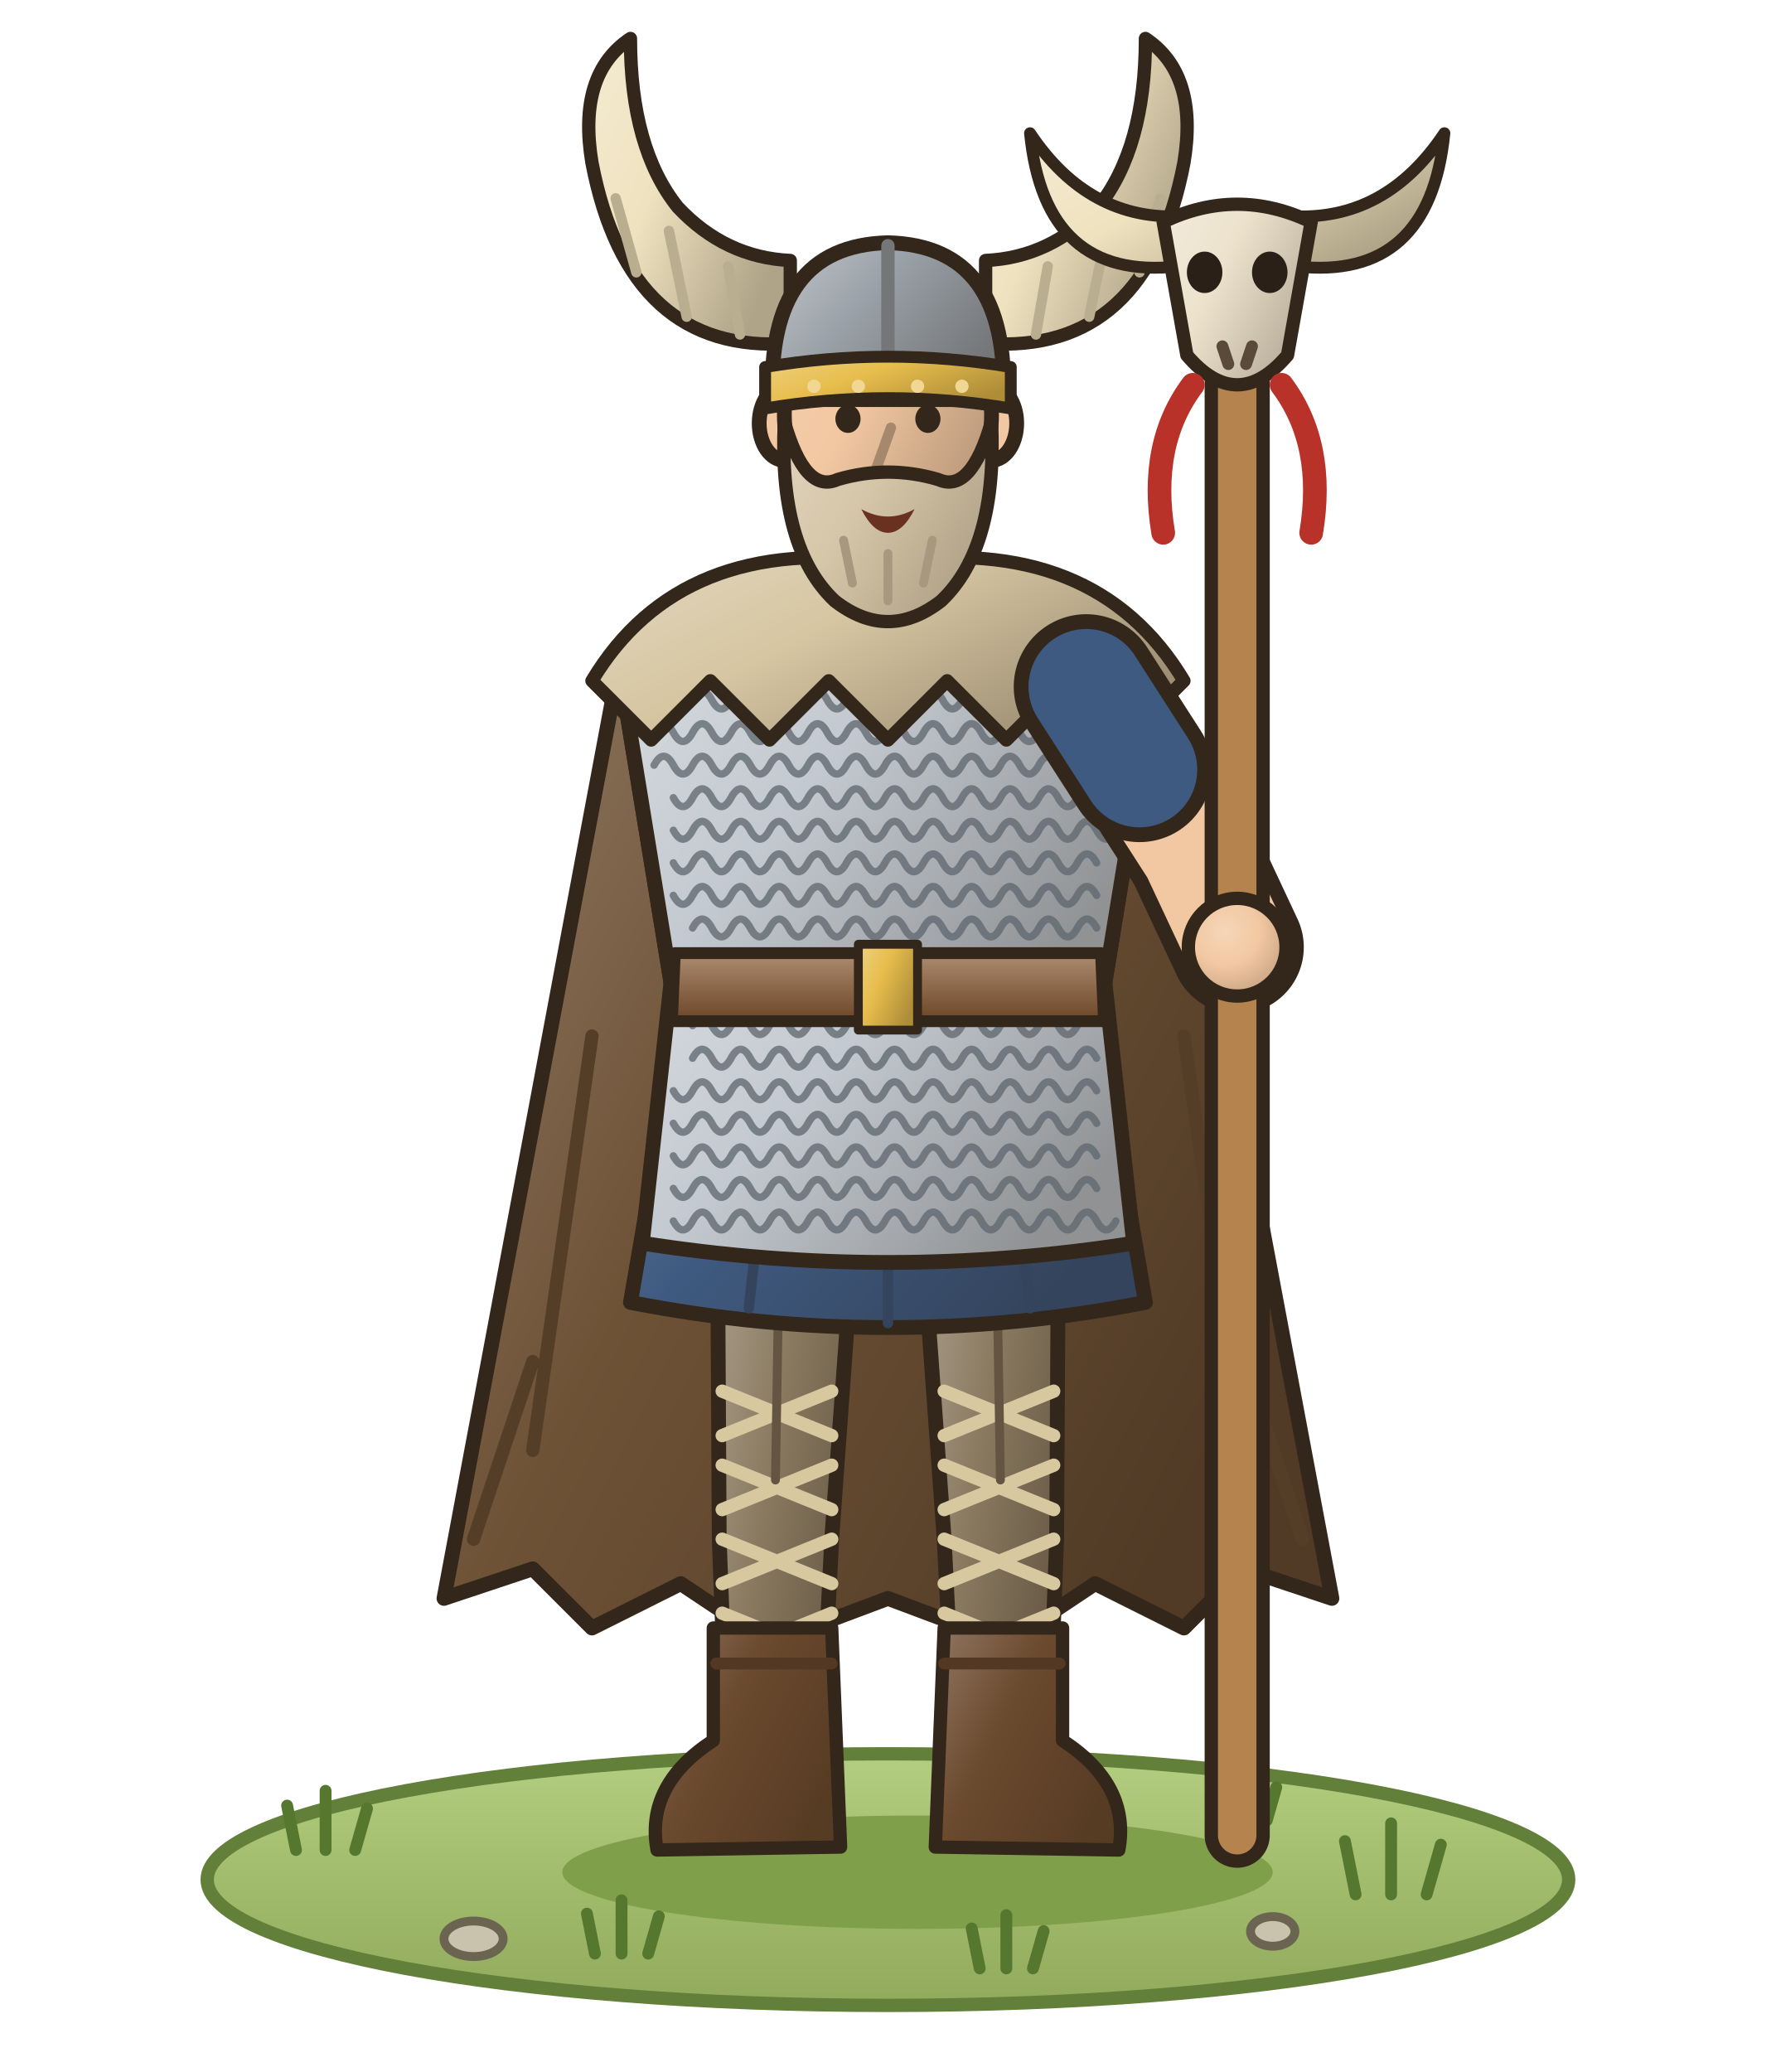
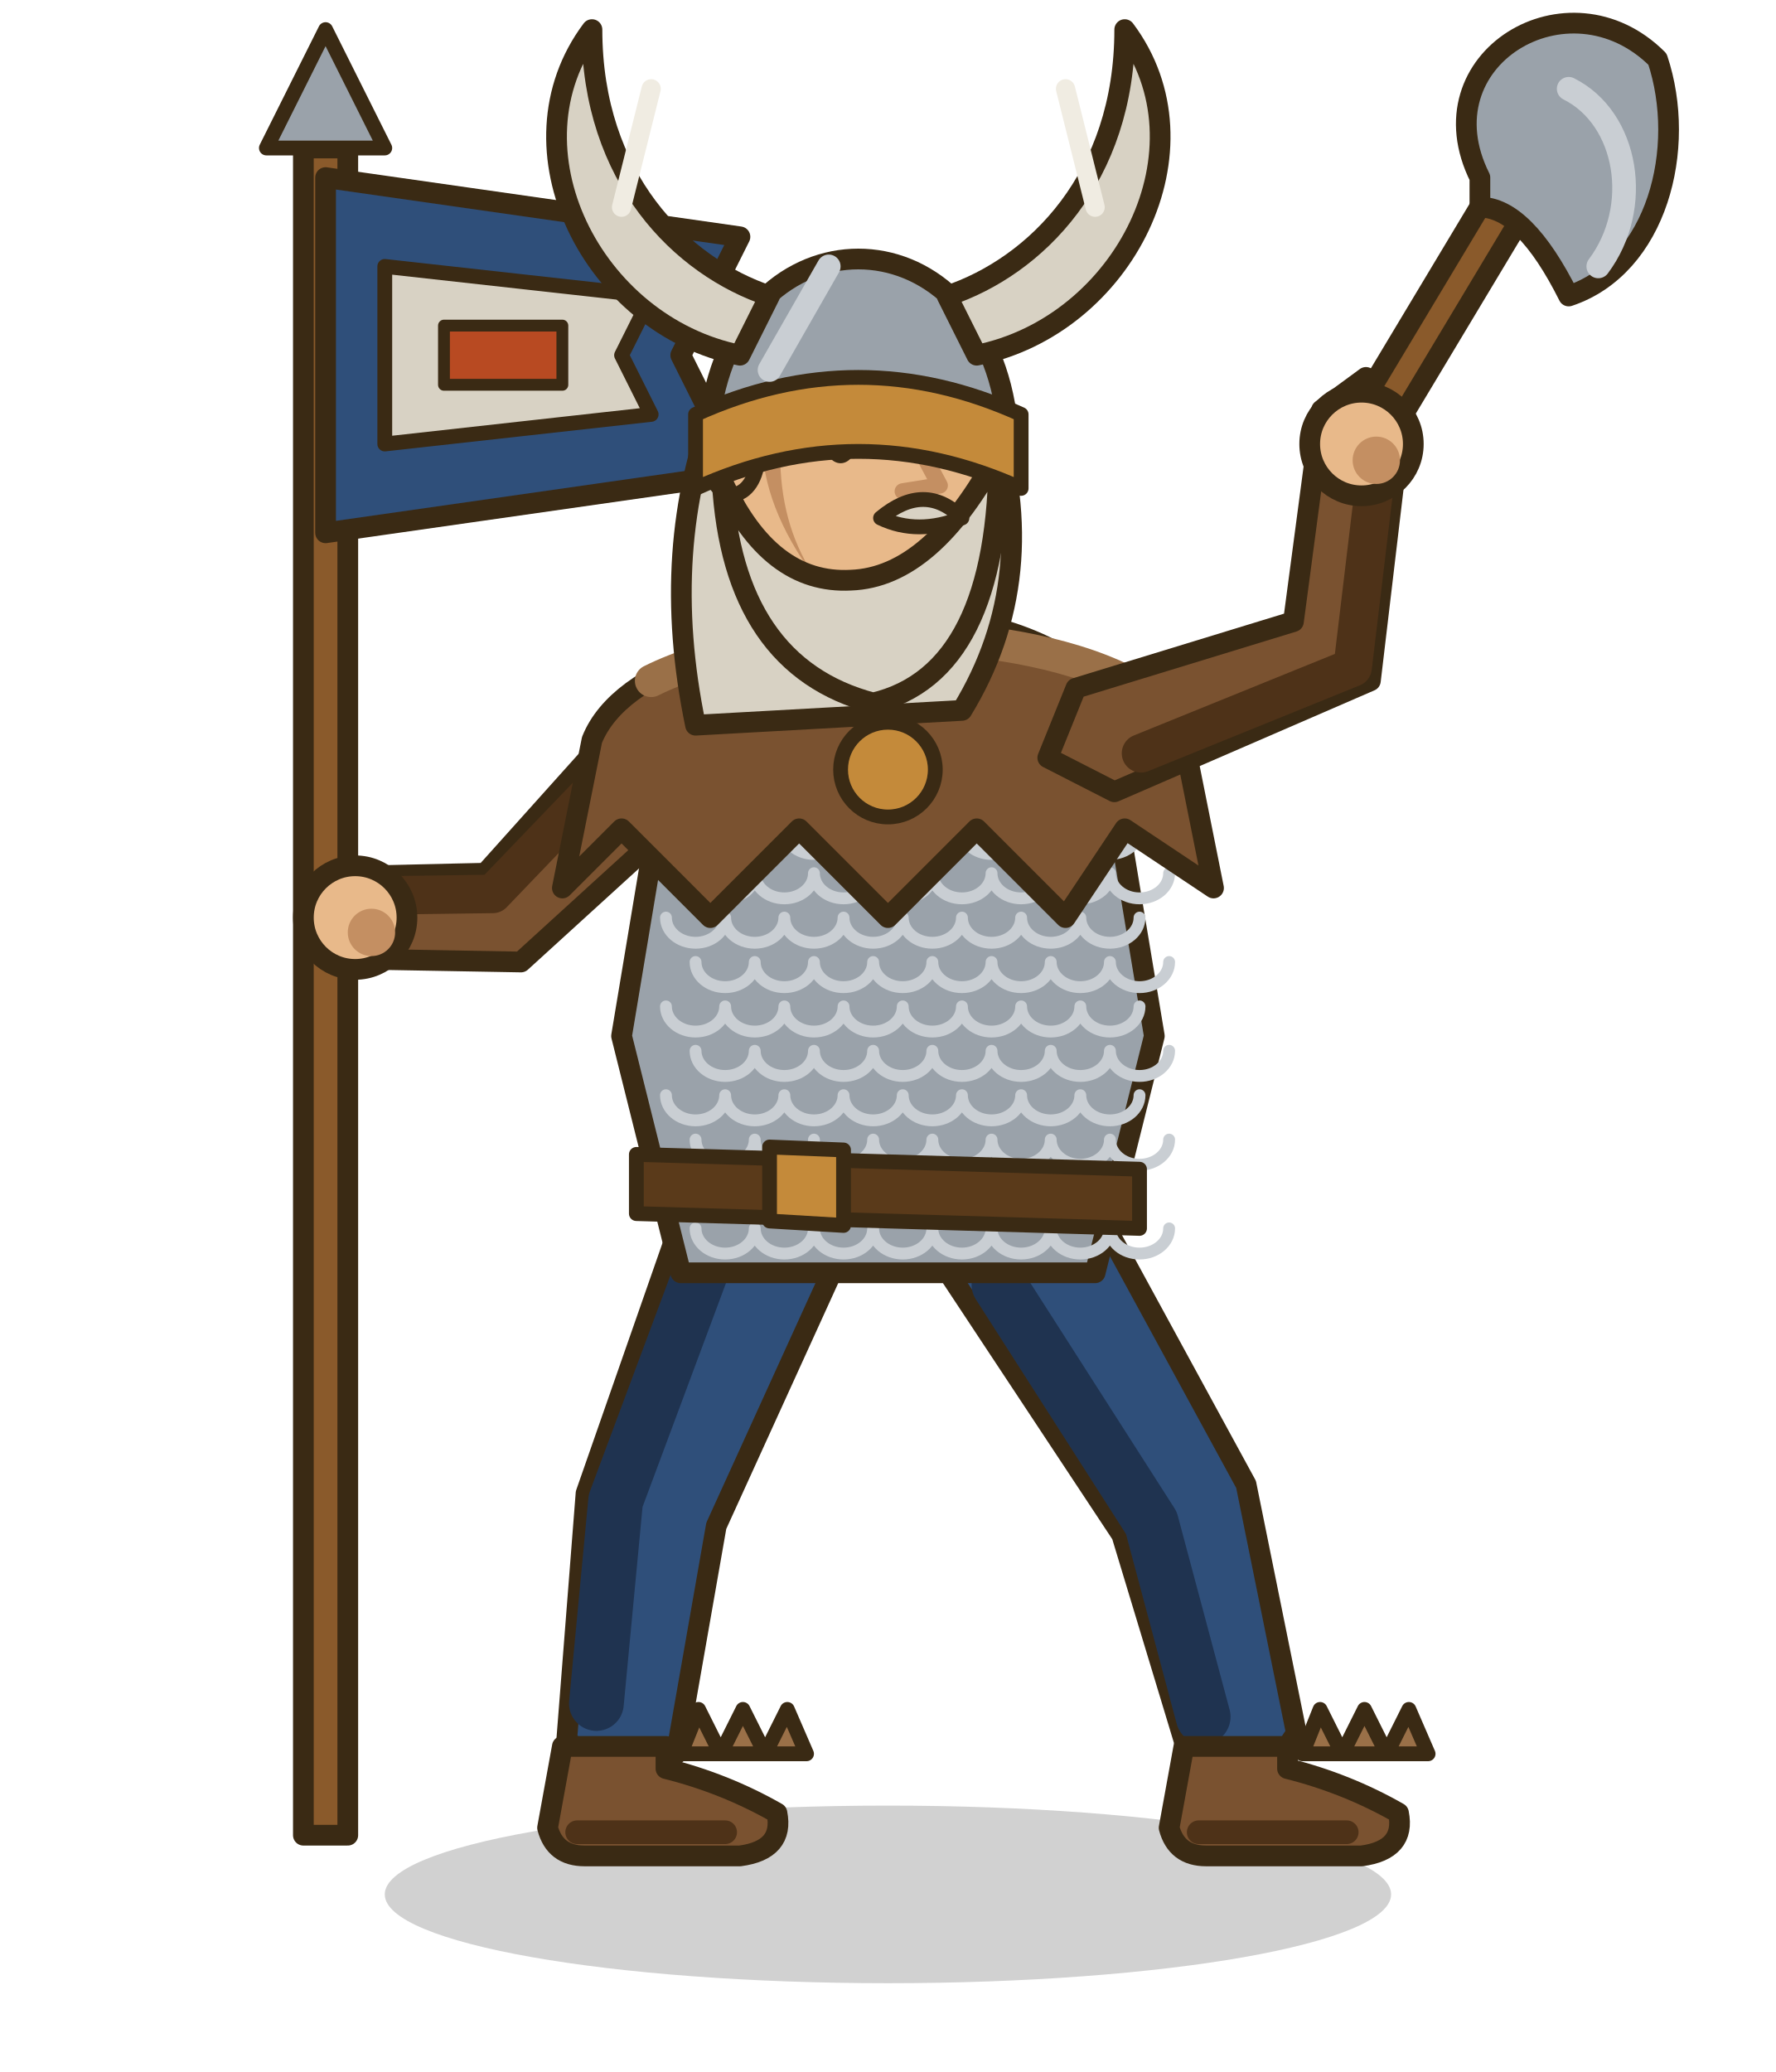
<svg xmlns="http://www.w3.org/2000/svg" viewBox="0 0 120 140">
-   <defs>
-     <linearGradient id="va6c56a" x2="0" y2="1">
-       <stop offset="0" stop-color="#b3ce80" />
-       <stop offset="1" stop-color="#91aa5b" />
-     </linearGradient>
-     <linearGradient id="d6e5236" x1="0" y1="0" x2="1" y2=".6">
-       <stop offset="0" stop-color="#927d68" />
-       <stop offset=".45" stop-color="#6e5236" />
-       <stop offset="1" stop-color="#513b26" />
-     </linearGradient>
-     <linearGradient id="d8a7a60" x1="0" y1="0" x2="1" y2=".6">
-       <stop offset="0" stop-color="#a79b88" />
-       <stop offset=".45" stop-color="#8a7a60" />
-       <stop offset="1" stop-color="#685a46" />
-     </linearGradient>
-     <linearGradient id="d6b4a2e" x1="0" y1="0" x2="1" y2=".6">
-       <stop offset="0" stop-color="#907762" />
-       <stop offset=".45" stop-color="#6b4a2e" />
-       <stop offset="1" stop-color="#573c24" />
-     </linearGradient>
-     <linearGradient id="d3f5a80" x1="0" y1="0" x2="1" y2=".6">
-       <stop offset="0" stop-color="#6f83a0" />
-       <stop offset=".45" stop-color="#3f5a80" />
-       <stop offset="1" stop-color="#34445c" />
-     </linearGradient>
-     <linearGradient id="dc3c9d0" x1="0" y1="0" x2="1" y2=".6">
-       <stop offset="0" stop-color="#d8dce0" />
-       <stop offset=".45" stop-color="#c3c9d0" />
-       <stop offset="1" stop-color="#909294" />
-     </linearGradient>
-     <linearGradient id="v8a5a32" x2="0" y2="1">
-       <stop offset="0" stop-color="#ad8c70" />
-       <stop offset="1" stop-color="#6b4526" />
-     </linearGradient>
-     <linearGradient id="de7bd4c" x1="0" y1="0" x2="1" y2=".6">
-       <stop offset="0" stop-color="#eed182" />
-       <stop offset=".45" stop-color="#e7bd4c" />
-       <stop offset="1" stop-color="#ae8d39" />
-     </linearGradient>
-     <linearGradient id="df2c8a2" x1="0" y1="0" x2="1" y2=".6">
-       <stop offset="0" stop-color="#f3ceab" />
-       <stop offset=".45" stop-color="#f2c8a2" />
-       <stop offset="1" stop-color="#bc9a7c" />
-     </linearGradient>
-     <radialGradient id="re7bd4c" cx=".38" cy=".34" r=".7">
-       <stop offset="0" stop-color="#f2db9d" />
-       <stop offset=".5" stop-color="#e7bd4c" />
-       <stop offset="1" stop-color="#ae8d39" />
-     </radialGradient>
-     <linearGradient id="dd6c6a2" x1="0" y1="0" x2="1" y2=".6">
-       <stop offset="0" stop-color="#e2d7be" />
-       <stop offset=".45" stop-color="#d6c6a2" />
-       <stop offset="1" stop-color="#9e8f74" />
-     </linearGradient>
-     <linearGradient id="dd6c6a8" x1="0" y1="0" x2="1" y2=".6">
-       <stop offset="0" stop-color="#e0d4be" />
-       <stop offset=".45" stop-color="#d6c6a8" />
-       <stop offset="1" stop-color="#b0a288" />
-     </linearGradient>
-     <linearGradient id="defe2bf" x1="0" y1="0" x2="1" y2=".6">
-       <stop offset="0" stop-color="#f4ebd2" />
-       <stop offset=".45" stop-color="#efe2bf" />
-       <stop offset="1" stop-color="#afa388" />
-     </linearGradient>
-     <linearGradient id="d9aa1a8" x1="0" y1="0" x2="1" y2=".6">
-       <stop offset="0" stop-color="#c2c7cb" />
-       <stop offset=".45" stop-color="#9aa1a8" />
-       <stop offset="1" stop-color="#747678" />
-     </linearGradient>
-     <linearGradient id="dece2cc" x1="0" y1="0" x2="1" y2=".6">
-       <stop offset="0" stop-color="#f2ebdb" />
-       <stop offset=".45" stop-color="#ece2cc" />
-       <stop offset="1" stop-color="#b8ae9b" />
-     </linearGradient>
-     <radialGradient id="rf2c8a2" cx=".38" cy=".34" r=".7">
-       <stop offset="0" stop-color="#f5d6b9" />
-       <stop offset=".5" stop-color="#f2c8a2" />
-       <stop offset="1" stop-color="#c7a383" />
-     </radialGradient>
-   </defs>
-   <g stroke="#33261a" stroke-width="1" stroke-linejoin="round" stroke-linecap="round">
-     <ellipse cx="60" cy="127" rx="46" ry="8.5" fill="url(#va6c56a)" stroke="#62803a" stroke-width=".9" />
-     <ellipse cx="62" cy="126.5" rx="24" ry="3.83" fill="#7f9f4a" stroke="none" />
-     <path d="M20,125 19.4,122M22,125 22,121M24,125 24.8,122.2" fill="none" stroke="#55772e" stroke-width=".8" />
-     <path d="M91.6,128 90.88,124.4M94,128 94,123.2M96.4,128 97.36,124.64" fill="none" stroke="#55772e" stroke-width=".8" />
-     <path d="M40.2,132 39.66,129.3M42,132 42,128.4M43.8,132 44.52,129.48" fill="none" stroke="#55772e" stroke-width=".8" />
-     <path d="M82.4,123 81.92,120.6M84,123 84,119.8M85.6,123 86.24,120.76" fill="none" stroke="#55772e" stroke-width=".8" />
-     <path d="M66.2,133 65.66,130.3M68,133 68,129.4M69.8,133 70.52,130.48" fill="none" stroke="#55772e" stroke-width=".8" />
-     <ellipse cx="32" cy="131" rx="2" ry="1.2" fill="#c9c2ad" stroke="#6b6450" stroke-width=".6" />
-     <ellipse cx="86" cy="130.5" rx="1.5" ry="1" fill="#c9c2ad" stroke="#6b6450" stroke-width=".6" />
-     <path d="M42,44Q60,36 78,44L90,108 84,106 80,110 74,107 68,111 60,108 52,111 46,107 40,110 36,106 30,108Z" fill="url(#d6e5236)" />
-     <path d="M36,98 40,70M84,98 80,70M32,104 36,92M88,104 84,92" fill="none" stroke="#553e28" stroke-width=".9" />
-     <path d="M48.5,86 57.5,86 56.2,104 55.4,120 49.2,120 48.6,104Z" fill="url(#d8a7a60)" />
-     <path d="M71.5,86 62.5,86 63.8,104 64.6,120 70.8,120 71.4,104Z" fill="url(#d8a7a60)" />
-     <path d="M48.8,94 56.2,97M56.2,94 48.8,97M63.8,97 71.2,94M71.2,97 63.8,94" fill="none" stroke="#d8c8a0" stroke-width=".9" />
-     <path d="M48.8,99 56.2,102M56.2,99 48.8,102M63.8,102 71.2,99M71.2,102 63.8,99" fill="none" stroke="#d8c8a0" stroke-width=".9" />
-     <path d="M48.8,104 56.2,107M56.2,104 48.8,107M63.8,107 71.2,104M71.2,107 63.8,104" fill="none" stroke="#d8c8a0" stroke-width=".9" />
-     <path d="M48.8,109 56.2,112M56.2,109 48.8,112M63.8,112 71.2,109M71.2,112 63.8,109" fill="none" stroke="#d8c8a0" stroke-width=".9" />
-     <path d="M48.8,114 56.2,117M56.2,114 48.8,117M63.8,117 71.2,114M71.2,117 63.8,114" fill="none" stroke="#d8c8a0" stroke-width=".9" />
-     <path d="M52.6,88 52.4,100M67.4,88 67.6,100" fill="none" stroke="#635541" stroke-width=".6" />
-     <path d="M48.2,110 56.2,110 56.8,124.8 44.4,125Q43.6,120.6 48.2,117.6Z" fill="url(#d6b4a2e)" stroke-width=".9" />
-     <path d="M71.8,110 63.8,110 63.2,124.8 75.6,125Q76.4,120.6 71.8,117.6Z" fill="url(#d6b4a2e)" stroke-width=".9" />
-     <path d="M48.4,112.4H56.2M63.8,112.4H71.6" fill="none" stroke="#533923" stroke-width=".8" />
-     <path d="M46.4,66 73.6,66 77.4,88Q60,91.4 42.6,88Z" fill="url(#d3f5a80)" />
-     <path d="M52.6,70 50.6,88.4M60,70V89.4M67.4,70 69.6,88.4" fill="none" stroke="#34445c" stroke-width=".7" />
-     <path d="M45.6,64 74.4,64 76.6,84Q60,86.6 43.4,84Z" fill="url(#dc3c9d0)" />
-     <path d="M46.8,64.9q.65,-1.2 1.3,0t1.3,0t1.3,0t1.3,0t1.3,0t1.3,0t1.3,0t1.3,0t1.3,0t1.3,0t1.3,0t1.3,0t1.3,0t1.3,0t1.3,0t1.3,0t1.3,0t1.3,0t1.3,0t1.3,0M46.8,67.1q.65,-1.2 1.3,0t1.3,0t1.3,0t1.3,0t1.3,0t1.3,0t1.3,0t1.3,0t1.3,0t1.3,0t1.3,0t1.3,0t1.3,0t1.3,0t1.3,0t1.3,0t1.3,0t1.3,0t1.3,0t1.3,0M46.8,69.3q.65,-1.2 1.3,0t1.3,0t1.3,0t1.3,0t1.3,0t1.3,0t1.3,0t1.3,0t1.3,0t1.3,0t1.3,0t1.3,0t1.3,0t1.3,0t1.3,0t1.3,0t1.3,0t1.3,0t1.3,0t1.3,0M46.8,71.5q.65,-1.2 1.3,0t1.3,0t1.3,0t1.3,0t1.3,0t1.3,0t1.3,0t1.3,0t1.3,0t1.3,0t1.3,0t1.3,0t1.3,0t1.3,0t1.3,0t1.3,0t1.3,0t1.3,0t1.3,0t1.3,0t1.3,0M45.5,73.7q.65,1.2 1.3,0t1.3,0t1.3,0t1.3,0t1.3,0t1.3,0t1.3,0t1.3,0t1.3,0t1.3,0t1.3,0t1.3,0t1.3,0t1.3,0t1.3,0t1.3,0t1.3,0t1.3,0t1.3,0t1.3,0t1.3,0t1.3,0M45.5,75.9q.65,1.2 1.3,0t1.3,0t1.3,0t1.3,0t1.3,0t1.3,0t1.3,0t1.3,0t1.3,0t1.3,0t1.3,0t1.3,0t1.3,0t1.3,0t1.3,0t1.3,0t1.3,0t1.3,0t1.3,0t1.3,0t1.3,0t1.3,0M45.5,78.1q.65,1.2 1.3,0t1.3,0t1.3,0t1.3,0t1.3,0t1.3,0t1.3,0t1.3,0t1.3,0t1.3,0t1.3,0t1.3,0t1.3,0t1.3,0t1.3,0t1.3,0t1.3,0t1.3,0t1.3,0t1.3,0t1.3,0t1.3,0M45.5,80.3q.65,1.2 1.3,0t1.3,0t1.3,0t1.3,0t1.3,0t1.3,0t1.3,0t1.3,0t1.3,0t1.3,0t1.3,0t1.3,0t1.3,0t1.3,0t1.3,0t1.3,0t1.3,0t1.3,0t1.3,0t1.3,0t1.3,0t1.3,0M45.5,82.5q.65,1.2 1.3,0t1.3,0t1.3,0t1.3,0t1.3,0t1.3,0t1.3,0t1.3,0t1.3,0t1.3,0t1.3,0t1.3,0t1.3,0t1.3,0t1.3,0t1.3,0t1.3,0t1.3,0t1.3,0t1.3,0t1.3,0t1.3,0t1.3,0" fill="none" stroke="#5e656e" stroke-width=".5" opacity=".75" />
-     <path d="M46,43Q60,39.4 74,43L77.6,48.4 74.4,68 45.6,68 42.4,48.4Z" fill="url(#d3f5a80)" />
-     <path d="M46,43Q60,39.4 74,43L77.6,48.4 74.4,68 45.6,68 42.4,48.4Z" fill="url(#dc3c9d0)" />
-     <path d="M52,42.9q.65,-1.2 1.3,0t1.3,0t1.3,0t1.3,0t1.3,0t1.3,0t1.3,0t1.3,0t1.3,0t1.3,0t1.3,0t1.3,0t1.3,0M46.8,45.1q.65,-1.2 1.3,0t1.3,0t1.3,0t1.3,0t1.3,0t1.3,0t1.3,0t1.3,0t1.3,0t1.3,0t1.3,0t1.3,0t1.3,0t1.3,0t1.3,0t1.3,0t1.3,0t1.3,0t1.3,0t1.3,0t1.3,0M45.5,47.3q.65,1.2 1.3,0t1.3,0t1.3,0t1.3,0t1.3,0t1.3,0t1.3,0t1.3,0t1.3,0t1.3,0t1.3,0t1.3,0t1.3,0t1.3,0t1.3,0t1.3,0t1.3,0t1.3,0t1.3,0t1.3,0t1.3,0t1.3,0t1.3,0M44.2,49.5q.65,-1.2 1.3,0t1.3,0t1.3,0t1.3,0t1.3,0t1.3,0t1.3,0t1.3,0t1.3,0t1.3,0t1.3,0t1.3,0t1.3,0t1.3,0t1.3,0t1.3,0t1.3,0t1.3,0t1.3,0t1.3,0t1.3,0t1.3,0t1.3,0t1.3,0M44.2,51.7q.65,-1.2 1.3,0t1.3,0t1.3,0t1.3,0t1.3,0t1.3,0t1.3,0t1.3,0t1.3,0t1.3,0t1.3,0t1.3,0t1.3,0t1.3,0t1.3,0t1.3,0t1.3,0t1.3,0t1.3,0t1.3,0t1.3,0t1.3,0t1.3,0t1.3,0M45.5,53.9q.65,1.2 1.3,0t1.3,0t1.3,0t1.3,0t1.3,0t1.3,0t1.3,0t1.3,0t1.3,0t1.3,0t1.3,0t1.3,0t1.3,0t1.3,0t1.3,0t1.3,0t1.3,0t1.3,0t1.3,0t1.3,0t1.3,0t1.3,0t1.3,0M45.5,56.1q.65,1.2 1.3,0t1.3,0t1.3,0t1.3,0t1.3,0t1.3,0t1.3,0t1.3,0t1.3,0t1.3,0t1.3,0t1.3,0t1.3,0t1.3,0t1.3,0t1.3,0t1.3,0t1.3,0t1.3,0t1.3,0t1.3,0t1.3,0t1.3,0M45.5,58.3q.65,1.2 1.3,0t1.3,0t1.3,0t1.3,0t1.3,0t1.3,0t1.3,0t1.3,0t1.3,0t1.3,0t1.3,0t1.3,0t1.3,0t1.3,0t1.3,0t1.3,0t1.3,0t1.3,0t1.3,0t1.3,0t1.3,0t1.3,0M45.5,60.5q.65,1.2 1.3,0t1.3,0t1.3,0t1.3,0t1.3,0t1.3,0t1.3,0t1.3,0t1.3,0t1.3,0t1.3,0t1.3,0t1.3,0t1.3,0t1.3,0t1.3,0t1.3,0t1.3,0t1.3,0t1.3,0t1.3,0t1.3,0M46.8,62.7q.65,-1.2 1.3,0t1.3,0t1.3,0t1.3,0t1.3,0t1.3,0t1.3,0t1.3,0t1.3,0t1.3,0t1.3,0t1.3,0t1.3,0t1.3,0t1.3,0t1.3,0t1.3,0t1.3,0t1.3,0t1.3,0t1.3,0M46.8,64.9q.65,-1.2 1.3,0t1.3,0t1.3,0t1.3,0t1.3,0t1.3,0t1.3,0t1.3,0t1.3,0t1.3,0t1.3,0t1.3,0t1.3,0t1.3,0t1.3,0t1.3,0t1.3,0t1.3,0t1.3,0t1.3,0" fill="none" stroke="#5e656e" stroke-width=".5" opacity=".75" />
-     <path d="M45.6,64.4 74.4,64.4 74.6,69 45.4,69Z" fill="url(#v8a5a32)" stroke-width=".8" />
-     <path d="M58,63.8 62,63.8 62,69.6 58,69.6Z" fill="url(#de7bd4c)" stroke-width=".6" />
-     <path d="M56.4,32 63.6,32 64,43.2 56,43.2Z" fill="url(#df2c8a2)" stroke-width=".9" />
-     <path d="M55.6,40Q60,45.2 64.4,40" fill="none" stroke-width="3.4" />
-     <path d="M55.6,40Q60,45.2 64.4,40" fill="none" stroke="#e7bd4c" stroke-width="2" />
-     <circle cx="55.4" cy="39.8" r="1.4" fill="url(#re7bd4c)" stroke-width=".6" />
-     <circle cx="64.6" cy="39.8" r="1.4" fill="url(#re7bd4c)" stroke-width=".6" />
-     <path d="M40,46Q46,36 60,38 74,36 80,46L76,50 72,46 68,50 64,46 60,50 56,46 52,50 48,46 44,50Z" fill="url(#dd6c6a2)" stroke-width=".9" />
-     <g transform="translate(60,28)">
-       <ellipse cx="-7" cy=".6" rx="1.7" ry="2.5" fill="#f2c8a2" />
-       <ellipse cx="7" cy=".6" rx="1.7" ry="2.5" fill="#f2c8a2" />
-       <ellipse rx="7" ry="8.2" fill="url(#df2c8a2)" />
-       <path d="M-4.5,-1.9-1.5,-1.3M4.5,-1.9 1.5,-1.3" fill="none" stroke="#5a3a20" stroke-width=".9" />
-       <ellipse cx="-2.7" cy=".3" rx=".85" ry=".95" fill="#33261a" stroke="none" />
-       <ellipse cx="2.7" cy=".3" rx=".85" ry=".95" fill="#33261a" stroke="none" />
-       <path d="M.2,.9-.8,3.7 .7,4" fill="none" stroke="#a6886c" stroke-width=".7" />
-       <path d="M-7,.5Q-7.4,9-3.6,12.6 0,15.4 3.6,12.6 7.4,9 7,.5 5.6,5.4 3.4,4.4 0,3.4-3.4,4.4-5.6,5.4-7,.5Z" fill="url(#dd6c6a8)" stroke-width=".9" />
-       <path d="M-1.8,6.4Q0,7.4 1.8,6.4 1,8 0,8-1,8-1.8,6.4Z" fill="#6a3020" stroke="none" />
-       <path d="M-3,8.5-2.4,11.4M0,9.4V12.6M3,8.5 2.4,11.4" fill="none" stroke="#a79880" stroke-width=".6" />
-       <path d="M-6.6,-4.8Q-17.5,-4-20,-17-21,-23-17.4,-25.4-17.4,-18-14.2,-14-11,-10.6-6.6,-10.4Z" fill="url(#defe2bf)" stroke-width=".9" />
-       <path d="M6.6,-4.8Q17.5,-4 20,-17 21,-23 17.4,-25.4 17.4,-18 14.2,-14 11,-10.6 6.6,-10.4Z" fill="url(#defe2bf)" stroke-width=".9" />
-       <path d="M-10,-5.4-10.8,-10M-13.6,-6.6-14.8,-12.4M-17,-9.6-18.4,-14.6" fill="none" stroke="#baae91" stroke-width=".7" />
-       <path d="M10,-5.4 10.8,-10M13.6,-6.6 14.8,-12.4M17,-9.6 18.4,-14.6" fill="none" stroke="#baae91" stroke-width=".7" />
-       <path d="M-7.8,-1Q-8.2,-11.4 0,-11.6 8.2,-11.4 7.8,-1Z" fill="url(#d9aa1a8)" />
-       <path d="M0,-11.4V-3" fill="none" stroke="#747678" stroke-width=".9" />
-       <path d="M-8.3,-3.2Q0,-4.6 8.3,-3.2L8.3,-.4Q0,-1.8-8.3,-.4Z" fill="url(#de7bd4c)" stroke-width=".8" />
-       <circle cx="-5" cy="-1.9" r=".45" fill="#f1d794" stroke="none" />
-       <circle cx="-2" cy="-1.9" r=".45" fill="#f1d794" stroke="none" />
-       <circle cx="2" cy="-1.9" r=".45" fill="#f1d794" stroke="none" />
-       <circle cx="5" cy="-1.9" r=".45" fill="#f1d794" stroke="none" />
-     </g>
-     <path d="M73.4,46.4 80.6,57.6 83.6,64" fill="none" stroke-width="9" />
-     <path d="M73.4,46.4 80.6,57.6 83.6,64" fill="none" stroke="#f2c8a2" stroke-width="7" />
-     <path d="M73.4,46.4 77,52" fill="none" stroke-width="9.8" />
-     <path d="M73.4,46.4 77,52" fill="none" stroke="#3f5a80" stroke-width="7.8" />
-     <path d="M83.6,124 83.6,24" fill="none" stroke-width="4.4" />
-     <path d="M83.6,124 83.6,24" fill="none" stroke="#b5834d" stroke-width="2.6" />
-     <path d="M79.6,18Q70.6,19 69.6,9 73.6,15 80,14.6ZM87.6,18Q96.6,19 97.6,9 93.6,15 87.2,14.6Z" fill="url(#defe2bf)" stroke-width=".8" />
-     <path d="M78.6,15Q83.6,12.6 88.6,15L87,24Q83.6,28 80.2,24Z" fill="url(#dece2cc)" stroke-width=".9" />
-     <ellipse cx="81.4" cy="18.4" rx="1.2" ry="1.4" fill="#2a2018" stroke="none" />
-     <ellipse cx="85.8" cy="18.4" rx="1.2" ry="1.4" fill="#2a2018" stroke="none" />
-     <path d="M82.6,23.4 83,24.6M84.6,23.4 84.2,24.6" fill="none" stroke="#5a4a3a" stroke-width=".8" />
-     <path d="M80.6,26Q77.6,30 78.6,36M86.6,26Q89.6,30 88.6,36" fill="none" stroke="#b8322a" stroke-width="1.6" />
-     <circle cx="83.6" cy="64" r="3.3" fill="url(#rf2c8a2)" stroke-width=".9" />
+   <ellipse cx="60" cy="128" rx="34" ry="6" fill="#000" fill-opacity=".18" />
+   <g stroke="#3a2a14" stroke-width="1.4" stroke-linejoin="round" stroke-linecap="round">
+     <polygon points="23.5,124 23.5,10 20.5,10 20.5,124" fill="#8a5a2b" />
+     <path d="M22,12 L50,16 L46,24 L50,32 L22,36 Z" fill="#2f4f7a" />
+     <path d="M26,18 L44,20 L42,24 L44,28 L26,30 Z" fill="#d8d2c4" stroke-width="1" />
+     <path d="M30,22 L38,22 L38,26 L30,26 Z" fill="#b84a22" stroke-width="0.8" />
+     <polygon points="18,10 22,2 26,10" fill="#9aa2aa" stroke-width="1" />
+     <polygon points="53.8,77.4 46.9,80 39.6,100.9 38.3,117.5 41.6,121.3 45.7,118.5 48.4,103.1 57.1,84" fill="#2f4f7a" />
+     <path d="M47.9,84.5 L41.6,101.4 L40.3,115.1" fill="none" stroke="#1f3350" stroke-width="3.7" />
+     <path d="M45,118 L38,118 L37,123.5 Q37.5,125.4 39.5,125.4 L50,125.4 Q53,125 52.5,122.5 Q49,120.5 45,119.5 Z" fill="#7a5230" />
+     <path d="M49,123.8 L39,123.8" fill="none" stroke="#4e3218" stroke-width="1.6" />
+     <path d="M46,118.5 l1.2,-3 1.5,3 1.5,-3 1.5,3 1.5,-3 1.3,3 Z" fill="#9a7048" stroke-width="1" />
+     <polygon points="65.5,77.8 63.3,84.8 75.8,103.7 80.4,118.9 84.8,121.3 87.6,117.1 84.2,100.3 72.7,79.2" fill="#2f4f7a" />
+     <path d="M67.5,86.8 L77.8,102.9 L81.3,116" fill="none" stroke="#1f3350" stroke-width="3.7" />
+     <path d="M87,118 L80,118 L79,123.5 Q79.5,125.4 81.5,125.4 L92,125.4 Q95,125 94.5,122.5 Q91,120.5 87,119.5 Z" fill="#7a5230" />
+     <path d="M91,123.8 L81,123.8" fill="none" stroke="#4e3218" stroke-width="1.6" />
+     <path d="M88,118.5 l1.2,-3 1.5,3 1.5,-3 1.5,3 1.5,-3 1.3,3 Z" fill="#9a7048" stroke-width="1" />
+     <path d="M46,46 C52,40 68,40 74,46 L78,70 L74,86 L46,86 L42,70 Z" fill="#9aa2aa" />
+     <path d="M45,56 a2.0,1.7 0 0 0 4,0 M49,56 a2.0,1.7 0 0 0 4,0 M53,56 a2.0,1.7 0 0 0 4,0 M57,56 a2.0,1.7 0 0 0 4,0 M61,56 a2.0,1.7 0 0 0 4,0 M65,56 a2.0,1.7 0 0 0 4,0 M69,56 a2.0,1.7 0 0 0 4,0 M73,56 a2.0,1.7 0 0 0 4,0 " fill="none" stroke="#c9ced3" stroke-width=".8" />
+     <path d="M47,59 a2.0,1.7 0 0 0 4,0 M51,59 a2.0,1.7 0 0 0 4,0 M55,59 a2.0,1.7 0 0 0 4,0 M59,59 a2.0,1.7 0 0 0 4,0 M63,59 a2.0,1.7 0 0 0 4,0 M67,59 a2.0,1.7 0 0 0 4,0 M71,59 a2.0,1.7 0 0 0 4,0 M75,59 a2.0,1.7 0 0 0 4,0 " fill="none" stroke="#c9ced3" stroke-width=".8" />
+     <path d="M45,62 a2.0,1.7 0 0 0 4,0 M49,62 a2.0,1.7 0 0 0 4,0 M53,62 a2.0,1.7 0 0 0 4,0 M57,62 a2.0,1.7 0 0 0 4,0 M61,62 a2.0,1.7 0 0 0 4,0 M65,62 a2.0,1.7 0 0 0 4,0 M69,62 a2.0,1.7 0 0 0 4,0 M73,62 a2.0,1.7 0 0 0 4,0 " fill="none" stroke="#c9ced3" stroke-width=".8" />
+     <path d="M47,65 a2.0,1.7 0 0 0 4,0 M51,65 a2.0,1.7 0 0 0 4,0 M55,65 a2.0,1.7 0 0 0 4,0 M59,65 a2.0,1.7 0 0 0 4,0 M63,65 a2.0,1.7 0 0 0 4,0 M67,65 a2.0,1.7 0 0 0 4,0 M71,65 a2.0,1.7 0 0 0 4,0 M75,65 a2.0,1.7 0 0 0 4,0 " fill="none" stroke="#c9ced3" stroke-width=".8" />
+     <path d="M45,68 a2.0,1.7 0 0 0 4,0 M49,68 a2.0,1.7 0 0 0 4,0 M53,68 a2.0,1.7 0 0 0 4,0 M57,68 a2.0,1.7 0 0 0 4,0 M61,68 a2.0,1.7 0 0 0 4,0 M65,68 a2.0,1.7 0 0 0 4,0 M69,68 a2.0,1.7 0 0 0 4,0 M73,68 a2.0,1.7 0 0 0 4,0 " fill="none" stroke="#c9ced3" stroke-width=".8" />
+     <path d="M47,71 a2.0,1.7 0 0 0 4,0 M51,71 a2.0,1.7 0 0 0 4,0 M55,71 a2.0,1.7 0 0 0 4,0 M59,71 a2.0,1.7 0 0 0 4,0 M63,71 a2.0,1.7 0 0 0 4,0 M67,71 a2.0,1.7 0 0 0 4,0 M71,71 a2.0,1.7 0 0 0 4,0 M75,71 a2.0,1.7 0 0 0 4,0 " fill="none" stroke="#c9ced3" stroke-width=".8" />
+     <path d="M45,74 a2.0,1.7 0 0 0 4,0 M49,74 a2.0,1.7 0 0 0 4,0 M53,74 a2.0,1.7 0 0 0 4,0 M57,74 a2.0,1.7 0 0 0 4,0 M61,74 a2.0,1.7 0 0 0 4,0 M65,74 a2.0,1.7 0 0 0 4,0 M69,74 a2.0,1.7 0 0 0 4,0 M73,74 a2.0,1.7 0 0 0 4,0 " fill="none" stroke="#c9ced3" stroke-width=".8" />
+     <path d="M47,77 a2.0,1.7 0 0 0 4,0 M51,77 a2.0,1.7 0 0 0 4,0 M55,77 a2.0,1.7 0 0 0 4,0 M59,77 a2.0,1.7 0 0 0 4,0 M63,77 a2.0,1.7 0 0 0 4,0 M67,77 a2.0,1.7 0 0 0 4,0 M71,77 a2.0,1.7 0 0 0 4,0 M75,77 a2.0,1.7 0 0 0 4,0 " fill="none" stroke="#c9ced3" stroke-width=".8" />
+     <path d="M45,80 a2.0,1.7 0 0 0 4,0 M49,80 a2.0,1.7 0 0 0 4,0 M53,80 a2.0,1.7 0 0 0 4,0 M57,80 a2.0,1.7 0 0 0 4,0 M61,80 a2.0,1.7 0 0 0 4,0 M65,80 a2.0,1.7 0 0 0 4,0 M69,80 a2.0,1.7 0 0 0 4,0 M73,80 a2.0,1.7 0 0 0 4,0 " fill="none" stroke="#c9ced3" stroke-width=".8" />
+     <path d="M47,83 a2.0,1.7 0 0 0 4,0 M51,83 a2.0,1.7 0 0 0 4,0 M55,83 a2.0,1.7 0 0 0 4,0 M59,83 a2.0,1.7 0 0 0 4,0 M63,83 a2.0,1.7 0 0 0 4,0 M67,83 a2.0,1.7 0 0 0 4,0 M71,83 a2.0,1.7 0 0 0 4,0 M75,83 a2.0,1.7 0 0 0 4,0 " fill="none" stroke="#c9ced3" stroke-width=".8" />
+     <polygon points="43,78 77,79 77,83 43,82" fill="#5a3a1a" stroke-width="1" />
+     <polygon points="52,77.5 57,77.7 57,82.8 52,82.5" fill="#c48a3a" stroke-width="1" />
+     <polygon points="48.4,47.6 43.3,47.3 32.8,59 24,59.2 21.5,62 24,64.8 35.2,65 48.7,52.7" fill="#7a5230" />
+     <path d="M42.8,50.5 L33.3,60.4 L25.9,60.5" fill="none" stroke="#4e3218" stroke-width="2.6" />
+     <circle cx="24" cy="62" r="3.5" fill="#e8b98a" />
+     <circle cx="25.1" cy="63" r="1.6" fill="#c48f62" stroke="none" />
+     <path d="M40,50 C44,40 76,40 80,50 L82,60 L76,56 L72,62 L66,56 L60,62 L54,56 L48,62 L42,56 L38,60 Z" fill="#7a5230" />
+     <path d="M44,46 C52,42 68,42 76,46" fill="none" stroke="#9a7048" stroke-width="2.2" />
+     <circle cx="60" cy="52" r="3.2" fill="#c48a3a" stroke-width="1" />
+     <polygon points="70.8,51.2 75.3,53.5 92.6,46 94.7,28.3 92.3,25.5 89.3,27.7 87.4,42 72.7,46.5" fill="#7a5230" />
+     <path d="M77.1,50.9 L91.4,45.1 L93.2,30.1" fill="none" stroke="#4e3218" stroke-width="2.6" />
+     <polygon points="93.2,30.7 105.2,10.7 102.8,9.3 90.8,29.3" fill="#8a5a2b" />
+     <path d="M100,12 C96,4 106,-2 112,4 C114,10 112,18 106,20 C104,16 102,14 100,14 Z" fill="#9aa2aa" />
+     <path d="M106,6 C110,8 111,14 108,18" fill="none" stroke="#c9ced3" stroke-width="1.6" />
+     <circle cx="92" cy="30" r="3.5" fill="#e8b98a" />
+     <circle cx="93" cy="31.1" r="1.6" fill="#c48f62" stroke="none" />
+     <path d="M67,28 Q70.5,39 65,48 L47,49 Q44.5,37 48.5,27 Z" fill="#d8d2c4" />
+     <ellipse cx="58" cy="30" rx="9.2" ry="10" fill="#e8b98a" />
+     <path d="M54.5,21.5 Q48,30 55.5,39.6 Q50.5,33 54.5,21.5 Z" fill="#c48f62" stroke="none" />
+     <ellipse cx="49.5" cy="30.8" rx="1.7" ry="2.6" fill="#e8b98a" stroke-width="1" />
+     <ellipse cx="63" cy="29.8" rx="1.1" ry="1.5" fill="#3a2a14" stroke="none" />
+     <ellipse cx="56.8" cy="29.8" rx="1.1" ry="1.5" fill="#3a2a14" stroke="none" />
+     <path d="M64.6,26.8 L61.3,26.2" fill="none" stroke="#3a2a14" stroke-width="1.1" />
+     <path d="M58.2,26.2 L55,26.8" fill="none" stroke="#3a2a14" stroke-width="1.1" />
+     <path d="M61.2,28.5 L63.5,32.8 L61,33.2" fill="none" stroke="#c48f62" stroke-width="1.1" />
+     <path d="M67.5,30.5 Q67.5,45.5 59,47.5 Q49.5,45 48.8,32.5 Q52,39.5 57.5,39.2 Q63,39 67.5,30.5 Z" fill="#d8d2c4" />
+     <path d="M65,35 Q62.5,32.5 59.5,35 Q62,36.2 65,35 Z" fill="#d8d2c4" stroke-width="1" />
+     <path d="M67.5,29 C68.5,19 48,17 48.5,29.5 C50.5,25 54.5,23.8 58.5,24.2 C62.5,24.5 65.5,26.5 67.5,29 Z" fill="#d8d2c4" />
+     <path d="M55,20.5 L50.5,24 L49.5,28" fill="none" stroke="#a39c8c" stroke-width="1.6" />
+     <path d="M48,28 C50,14 66,14 68,28 Q58,24 48,28 Z" fill="#9aa2aa" />
+     <path d="M47,28 Q58,23 69,28 L69,33 Q58,28 47,33 Z" fill="#c48a3a" stroke-width="1" />
+     <path d="M50,24 C40,22 34,10 40,2 C40,12 46,18 52,20 Z" fill="#d8d2c4" />
+     <path d="M66,24 C76,22 82,10 76,2 C76,12 70,18 64,20 Z" fill="#d8d2c4" />
+     <path d="M44,6 L42,14" fill="none" stroke="#f0ece2" stroke-width="1.3" />
+     <path d="M72,6 L74,14" fill="none" stroke="#f0ece2" stroke-width="1.3" />
+     <path d="M56,18 L52,25" fill="none" stroke="#c9ced3" stroke-width="1.6" />
  </g>
</svg>
